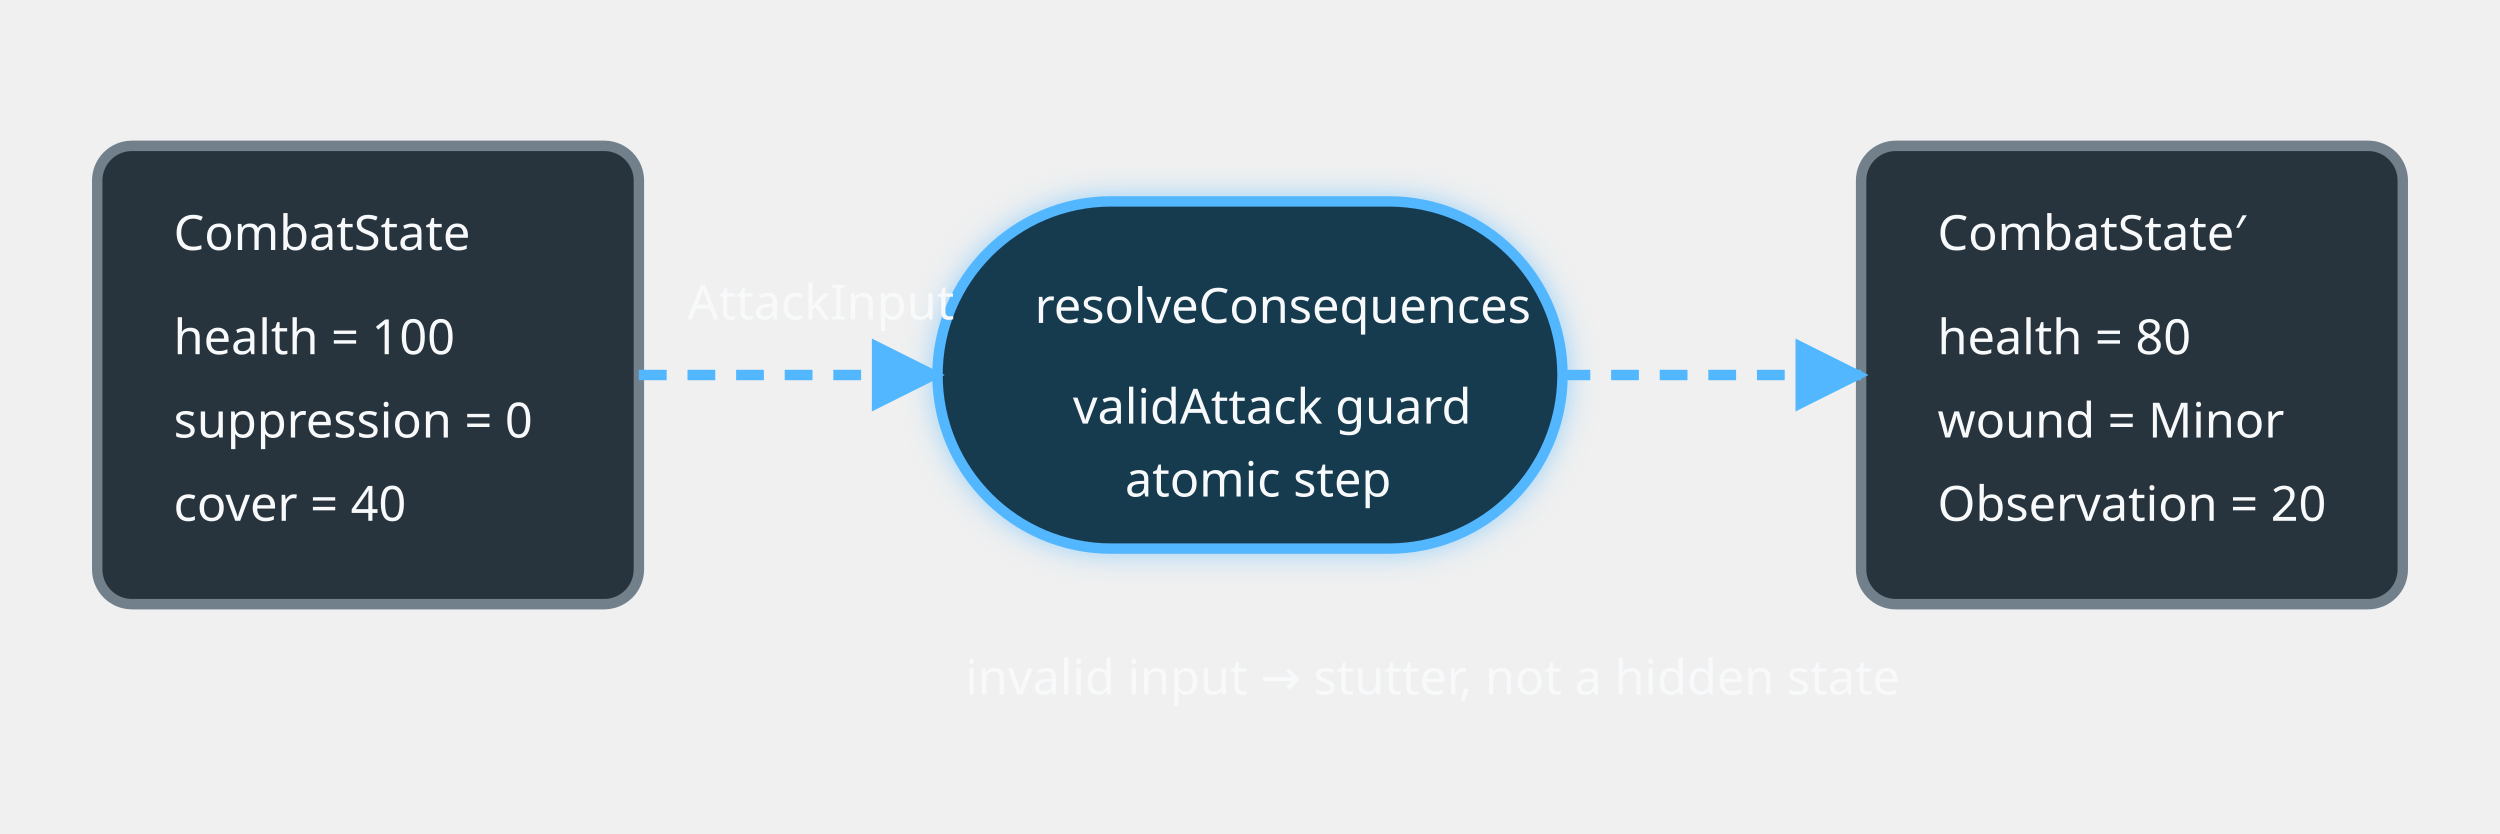
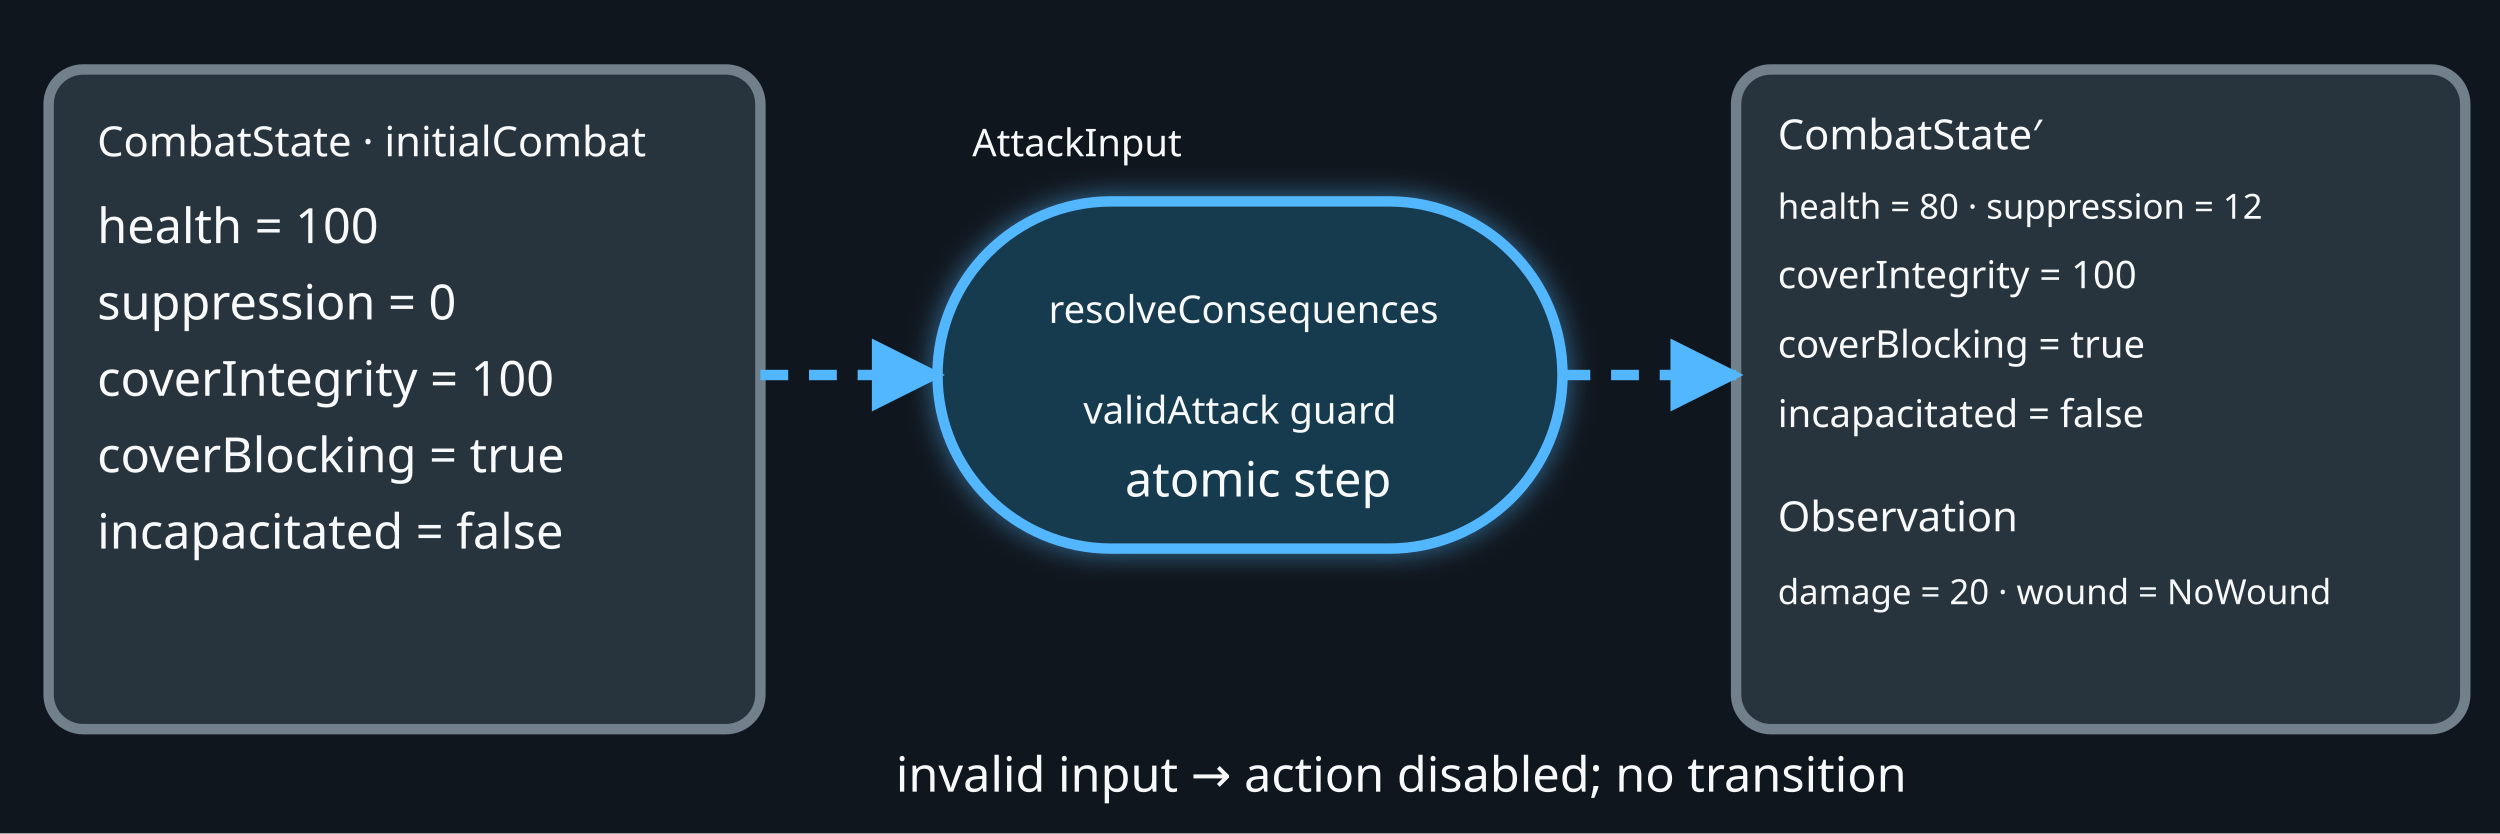
- <svg xmlns="http://www.w3.org/2000/svg" viewBox="0 0 720 240" role="img" aria-labelledby="state-title state-desc" data-diagram="state-action" data-effects="progressive">
+ <svg xmlns="http://www.w3.org/2000/svg" id="effects-off" viewBox="0 0 720 240" role="img" aria-labelledby="state-title state-desc" data-diagram="state-action" data-effects="progressive" font-family="system-ui" font-size="14" style="background:#10161d">
  <defs>
    <filter id="state-shadow">
      <feDropShadow dx="0" dy="0" stdDeviation="4" flood-color="#53b7ff" flood-opacity=".55" />
    </filter>
  </defs>
-   <style>svg{background:#10161d;font:14px system-ui}.box{fill:#28343d;stroke:#71808b;stroke-width:3}.action{fill:#183b50;stroke:#53b7ff;stroke-width:3}.label{fill:#f7f9fa}.edge{stroke:#53b7ff;stroke-width:3;fill:none;marker-end:url(#arrow)}.motion{stroke-dasharray:8 6;animation:flow 2s linear infinite}.fx{filter:url(#state-shadow)}[data-effects="off"] .fx{filter:none}@keyframes flow{to{stroke-dashoffset:-28}}@media(prefers-reduced-motion:reduce){.motion{animation:none}}@media print{svg{background:#fff}.label{fill:#000}.motion{animation:none}.fx{filter:none}}</style>
+   <style>svg{background:#10161d;font:14px system-ui}.box{fill:#28343d;stroke:#71808b;stroke-width:3}.action{fill:#183b50;stroke:#53b7ff;stroke-width:3}.label{fill:#f7f9fa}.edge{stroke:#53b7ff;stroke-width:3;fill:none;marker-end:url(#arrow)}.motion{stroke-dasharray:8 6;animation:flow 2s linear infinite}.fx{filter:url(#state-shadow)}[data-effects="off"] .fx,svg:target .fx{filter:none}@keyframes flow{to{stroke-dashoffset:-28}}@media(prefers-reduced-motion:reduce){.motion{animation:none}}@media print{svg{background:#fff!important}.backdrop,.box,.action{fill:#fff;stroke:#000}.label{fill:#000}.edge{stroke:#000}.motion{animation:none}.fx{filter:none}}</style>
  <defs>
    <marker id="arrow" viewBox="0 0 10 10" refX="9" refY="5" markerWidth="7" markerHeight="7" orient="auto">
      <path d="M0 0 L10 5 L0 10 Z" fill="#53b7ff" />
    </marker>
  </defs>
-   <g aria-label="Pre-state CombatState">
-     <rect class="box" x="28" y="42" width="156" height="132" rx="10" />
-     <text class="label" x="50" y="72">CombatState</text>
-     <text class="label" x="50" y="102">health = 100</text>
-     <text class="label" x="50" y="126">suppression = 0</text>
-     <text class="label" x="50" y="150">cover = 40</text>
+   <rect class="backdrop" aria-hidden="true" x="0" y="0" width="720" height="240" fill="#10161d" />
+   <g aria-label="Authoritative initialCombat pre-state">
+     <rect class="box" x="14" y="20" width="205" height="190" rx="10" fill="#28343d" stroke="#71808b" stroke-width="3" />
+     <text class="label" x="28" y="45" font-size="12" fill="#f7f9fa">CombatState · initialCombat</text>
+     <text class="label" x="28" y="70" fill="#f7f9fa">health = 100</text>
+     <text class="label" x="28" y="92" fill="#f7f9fa">suppression = 0</text>
+     <text class="label" x="28" y="114" fill="#f7f9fa">coverIntegrity = 100</text>
+     <text class="label" x="28" y="136" fill="#f7f9fa">coverBlocking = true</text>
+     <text class="label" x="28" y="158" fill="#f7f9fa">incapacitated = false</text>
  </g>
  <g aria-label="Guarded action">
-     <rect class="action fx" x="270" y="58" width="180" height="100" rx="50" />
-     <text class="label" x="298" y="93">resolveConsequences</text>
-     <text class="label" x="309" y="122">validAttack guard</text>
-     <text class="label" x="324" y="143">atomic step</text>
+     <rect class="action fx" x="270" y="58" width="180" height="100" rx="50" fill="#183b50" stroke="#53b7ff" stroke-width="3" />
+     <text class="label" x="302" y="93" font-size="11" fill="#f7f9fa">resolveConsequences</text>
+     <text class="label" x="312" y="122" font-size="11" fill="#f7f9fa">validAttack guard</text>
+     <text class="label" x="324" y="143" fill="#f7f9fa">atomic step</text>
  </g>
-   <g aria-label="Post-state and Observation">
-     <rect class="box" x="536" y="42" width="156" height="132" rx="10" />
-     <text class="label" x="558" y="72">CombatState′</text>
-     <text class="label" x="558" y="102">health = 80</text>
-     <text class="label" x="558" y="126">wound = Minor</text>
-     <text class="label" x="558" y="150">Observation = 20</text>
+   <g aria-label="Complete post-state and separate Observation">
+     <rect class="box" x="500" y="20" width="210" height="190" rx="10" fill="#28343d" stroke="#71808b" stroke-width="3" />
+     <text class="label" x="512" y="43" font-size="12" fill="#f7f9fa">CombatState′</text>
+     <text class="label" x="512" y="63" font-size="10" fill="#f7f9fa">health = 80 · suppression = 12</text>
+     <text class="label" x="512" y="83" font-size="11" fill="#f7f9fa">coverIntegrity = 100</text>
+     <text class="label" x="512" y="103" font-size="11" fill="#f7f9fa">coverBlocking = true</text>
+     <text class="label" x="512" y="123" font-size="11" fill="#f7f9fa">incapacitated = false</text>
+     <text class="label" x="512" y="153" font-size="12" fill="#f7f9fa">Observation</text>
+     <text class="label" x="512" y="174" font-size="10" fill="#f7f9fa">damage = 20 · wound = NoWound</text>
  </g>
-   <path class="edge motion" d="M184 108 H270" />
-   <path class="edge motion" d="M450 108 H536" />
-   <text class="label" x="198" y="92">AttackInput</text>
-   <text class="label" x="278" y="200">invalid input → stutter, not a hidden state</text>
+   <path class="edge motion" data-semantic-edge="pre-state-to-action" data-directed-edge="true" d="M219 108 H270" fill="none" stroke="#53b7ff" stroke-width="3" marker-end="url(#arrow)" />
+   <path class="edge motion" data-semantic-edge="action-to-post-state" data-directed-edge="true" d="M450 108 H500" fill="none" stroke="#53b7ff" stroke-width="3" marker-end="url(#arrow)" />
+   <text class="label" x="280" y="45" font-size="11" fill="#f7f9fa">AttackInput</text>
+   <text class="label" x="258" y="228" fill="#f7f9fa">invalid input → action disabled; no transition</text>
</svg>
